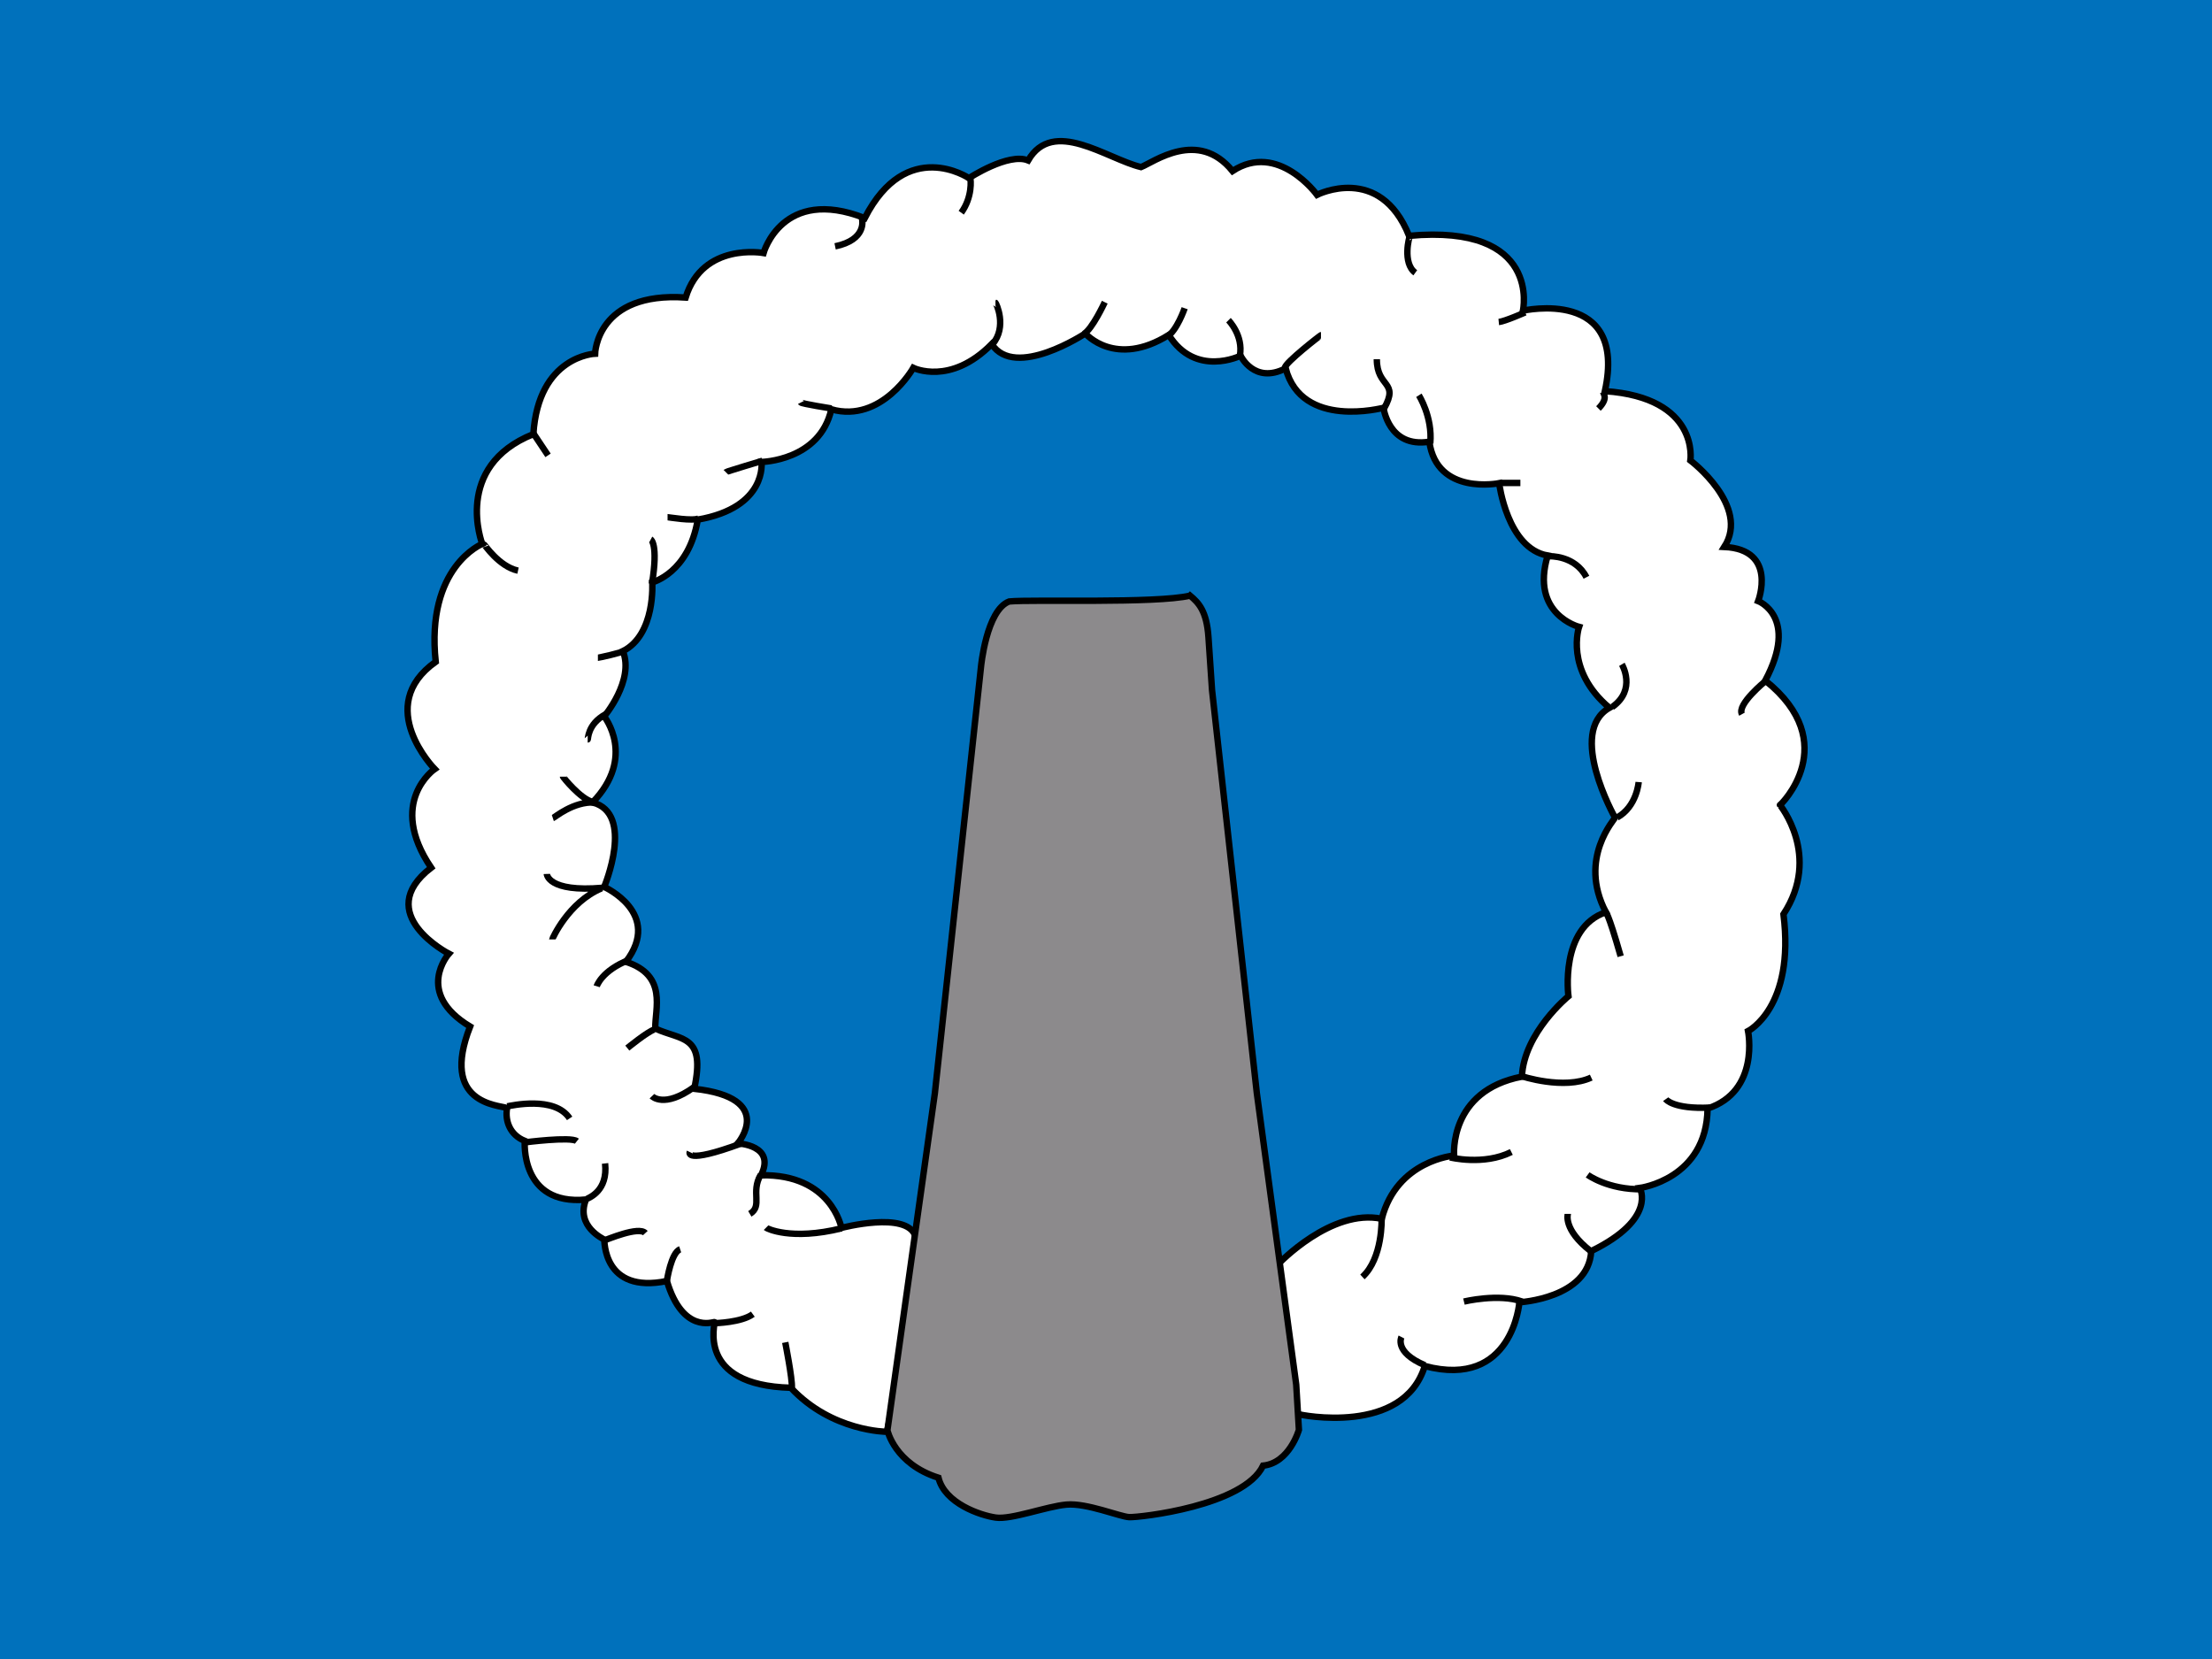
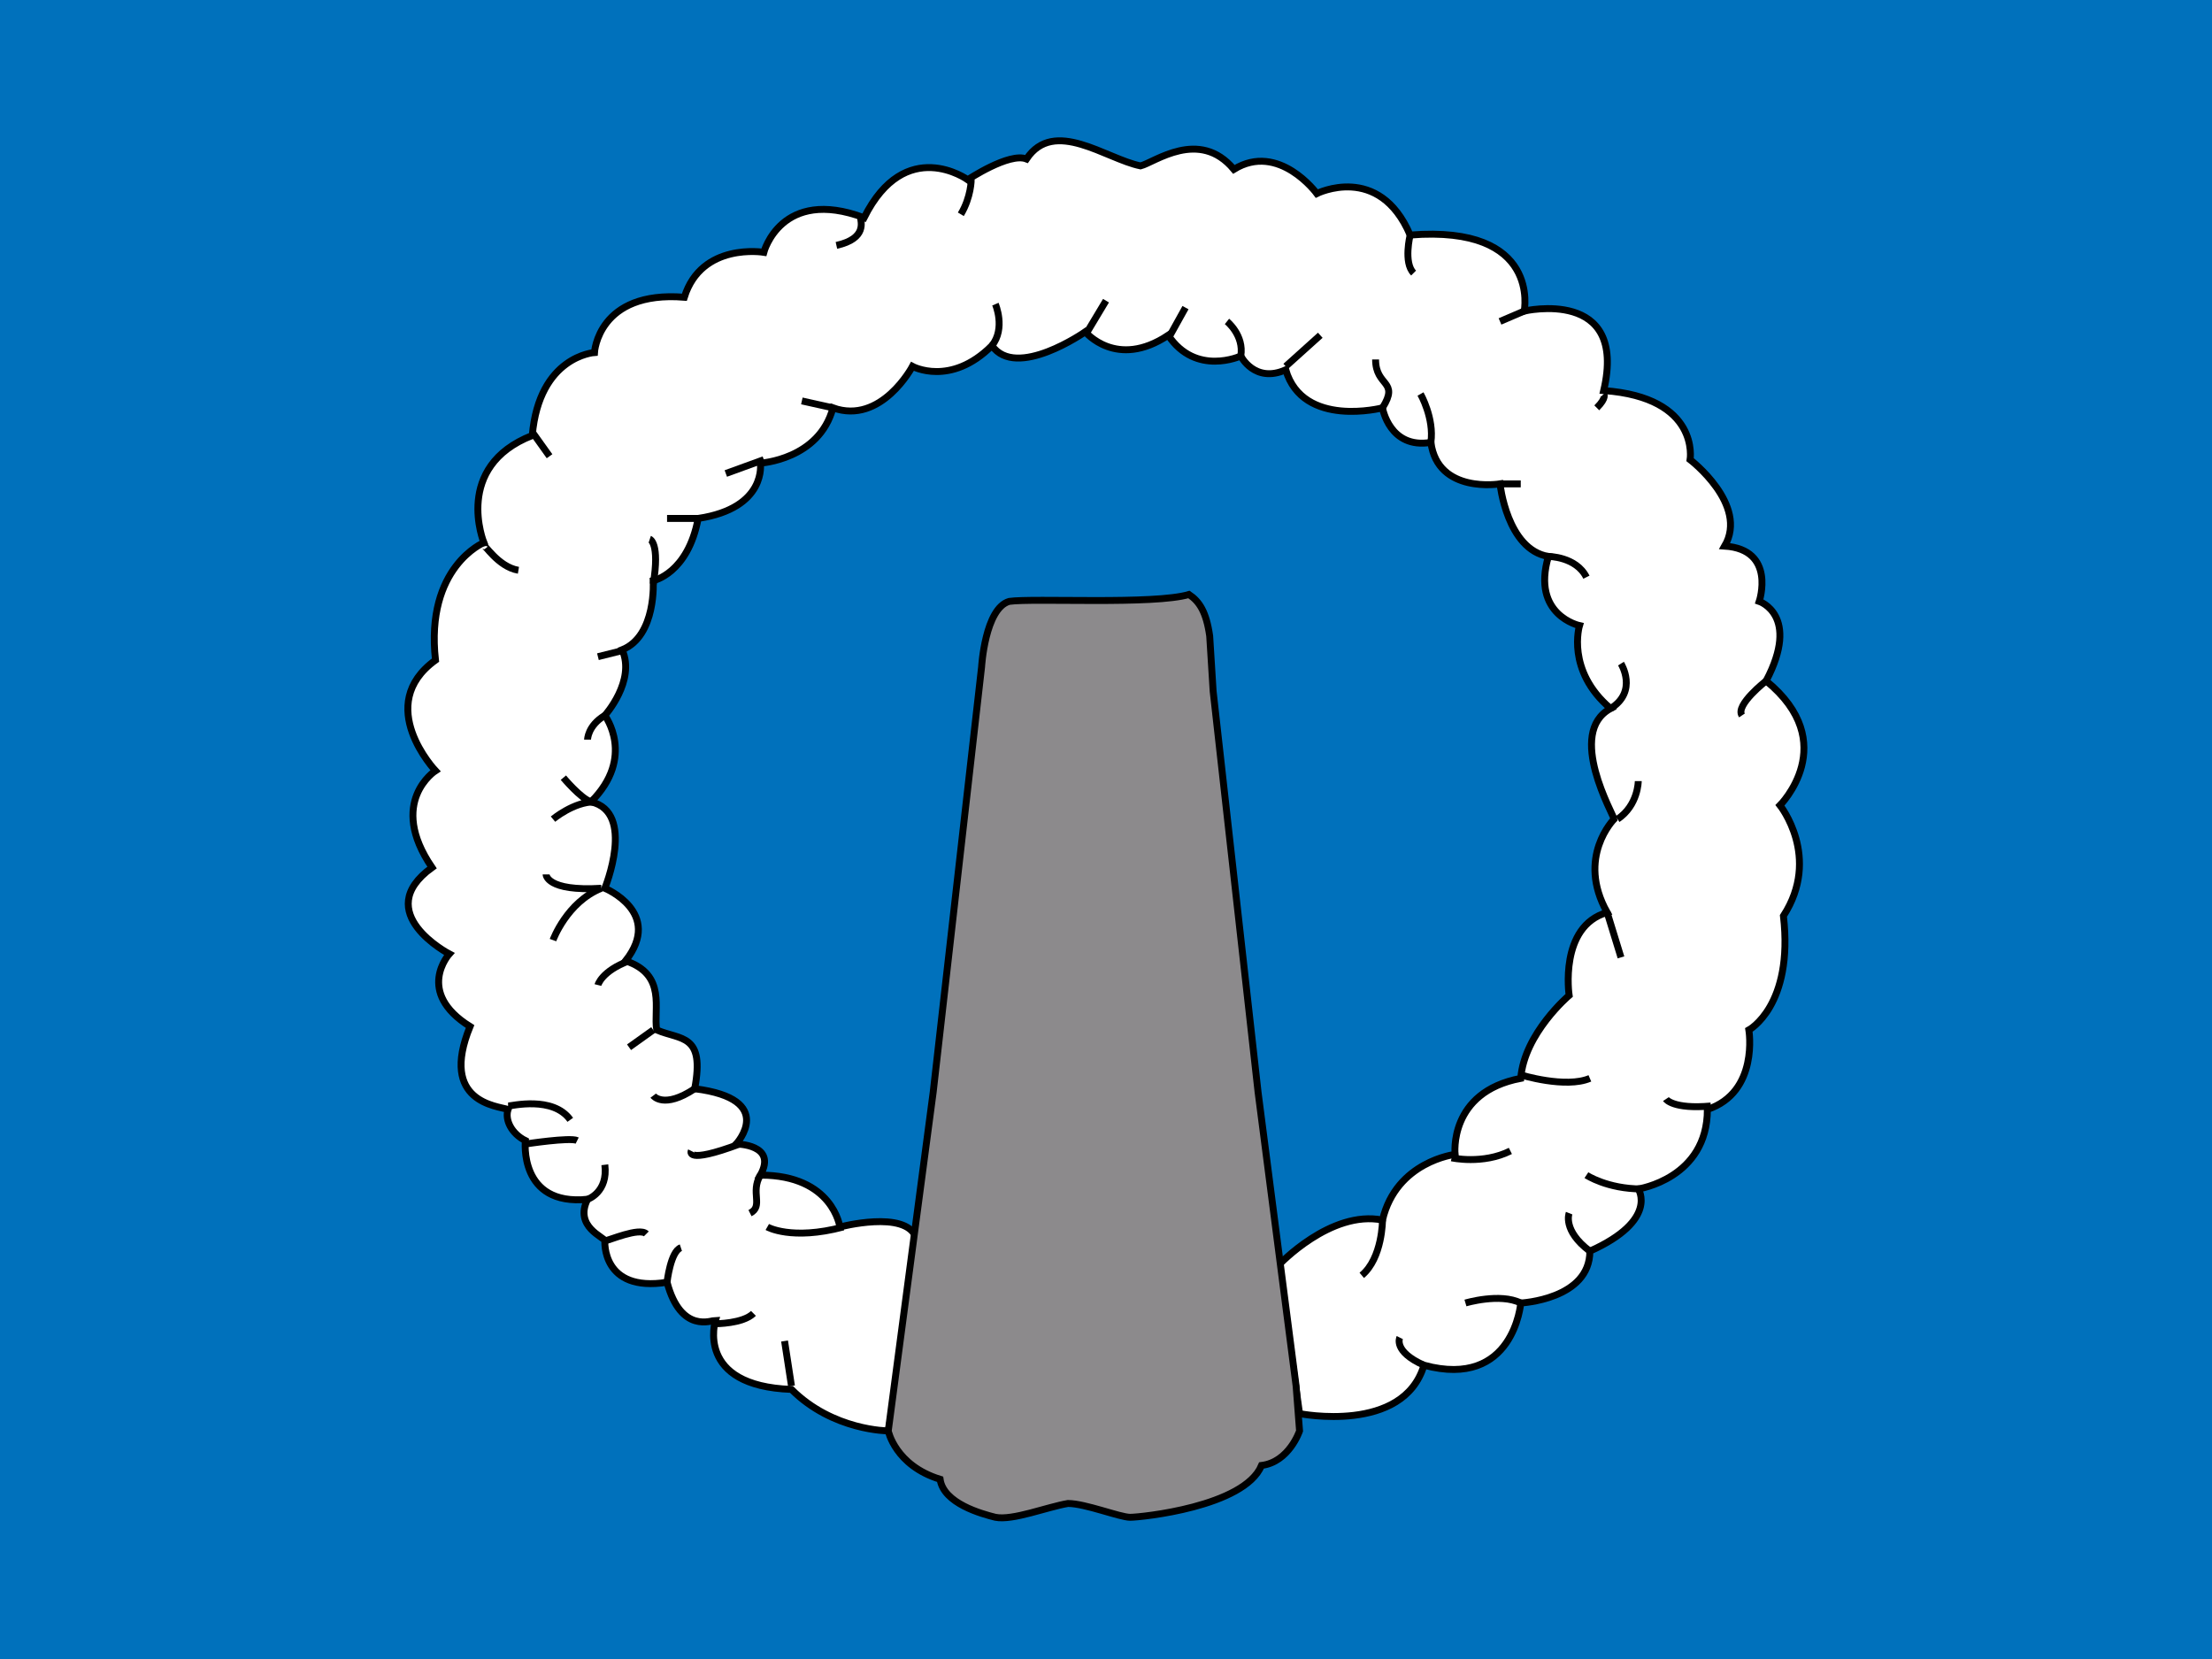
- <svg xmlns="http://www.w3.org/2000/svg" height="480" width="640" viewBox="0 0 640 480" id="svg2" version="1.1">
-   <defs id="defs4">
+ <svg xmlns="http://www.w3.org/2000/svg" height="480" width="640" viewBox="0 0 640 480" version="1">
+   <defs>
    <clipPath id="a">
-       <path fill-opacity=".67" d="M0 0h640v480H0z" id="path7" />
+       <path d="M0 0h640v480H0z" />
    </clipPath>
  </defs>
-   <g clip-path="url(#a)" id="g9">
-     <path fill-rule="evenodd" fill="#0071bc" d="M-160 0h960v480h-960z" id="path11" />
-     <path d="M369.927 365.661s15.223-16.1 29.86-13.027c4.392-16.98 20.932-18.297 20.932-18.297s-1.61-18.736 19.615-22.834c.585-12.735 13.467-23.274 13.467-23.274s-2.635-19.76 10.832-24.298c-8.198-15.662 2.78-27.08 2.634-27.372-.146-.293-13.905-24.738-1.61-31.764-13.027-10.978-8.782-23.42-8.782-23.42s-14.2-3.66-9.076-20.64c-11.71-2.049-14.052-20.931-14.052-20.931s-18.004 3.659-20.2-12.004c-11.856 1.903-13.174-9.806-13.32-9.806-.146 0-23.567 6.294-28.25-11.418-9.075 4.684-13.028-3.66-13.028-3.66s-13.027 6.441-20.785-6c-15.516 9.66-24.152-.44-24.152-.44s-20.346 13.467-27.08 3.074c-12.003 12.15-22.688 6.88-22.688 6.88s-9.075 16.1-23.713 12.002c-3.366 14.93-20.2 15.223-20.2 15.223s1.757 13.174-18.443 16.687c-2.634 15.516-13.173 18.15-13.173 18.15s1.024 15.078-8.49 19.907c3.366 8.49-5.416 18.883-5.416 18.883s9.368 11.71-3.367 24.884c12.296 3.22 3.367 24.445 3.367 24.445s16.98 7.611 6.294 21.663c12.15 3.953 8.343 13.613 8.49 19.322 7.758 3.513 14.637 1.757 11.271 17.419 23.86 2.635 12.588 15.809 12.588 15.809s11.124.439 6.734 9.222c20.346-.44 23.273 15.223 23.273 15.223s18.883-4.977 21.372 2.342c2.488 7.319-8.197 56.647-8.197 56.647s-15.955 0-27.812-12.734c-27.81-.732-21.663-19.029-22.103-19.029-.439 0-9.222 3.367-13.76-11.856-18.59 3.806-18.004-11.856-18.15-12.002-.146-.147-8.343-3.806-5.27-11.564-19.174 1.756-17.71-16.98-17.71-16.98-4.197-1.707-5.758-5.61-5.124-9.514-2.488-.878-19.468-1.17-10.685-23.566-16.248-9.807-6.148-21.078-6.148-21.078s-22.396-11.563-5.123-24.883c-12.882-19.029 1.024-28.543 1.024-28.543s-17.858-18.151.293-31.032c-2.927-27.519 13.467-34.106 13.467-34.106s-8.636-22.395 14.784-31.764c1.463-22.688 17.858-23.273 17.858-23.273s.439-18.005 26.201-16.248c4.977-16.1 22.542-12.881 22.542-12.881s5.416-19.468 29.275-10.1c12.15-23.713 30.154-11.564 30.154-11.564s11.417-7.465 17.126-5.123c7.249-12.457 22.68-.483 32.66 1.928 3.615-1.406 16.522-11.15 26.476 1.146 13.174-8.636 24.445 6.88 24.445 6.88s18.15-9.221 26.64 11.856c38.498-3.513 32.935 21.664 32.935 21.664s30.3-6.88 23.713 23.273c27.519 1.903 24.738 20.054 24.738 20.054s17.418 13.174 9.806 25.03c15.516.732 9.807 15.662 9.807 15.662s11.856 4.538 2.05 22.982c22.687 18.15 4.39 36.155 4.244 36.009-.146-.147 12.15 14.637 1.025 31.617 3.367 26.933-10.246 33.813-10.246 33.813s3.513 17.419-11.71 22.396c-.293 20.492-19.615 22.981-19.615 22.981s5.124 8.902-14.051 18.27c-.757 13.712-20.786 14.812-20.786 14.812s-1.903 25.176-27.373 18.443c-6.181 20.2-36.008 14.198-36.593 13.905-.586-.293-5.709-43.327-5.709-43.474z" fill-rule="evenodd" stroke="#000" stroke-width="1.857" fill="#fff" id="path13" />
-     <path d="M344.333 172.337c2.462 2.073 4.793 4.405 5.312 12.049l1.036 15.287 12.955 116.595 11.4 84.339.778 13.085s-2.72 9.586-10.364 10.363c-5.57 11.66-35.756 15.028-38.736 14.899-2.72-.13-12.308-4.146-18.138-3.628-5.83.518-15.935 4.405-20.469 3.757-4.534-.647-14.768-4.145-16.582-11.53-12.696-4.016-14.769-13.732-14.769-13.732l13.733-97.554 13.343-123.33s1.555-16.453 8.162-18.915c6.866-.648 42.363.648 52.338-1.684z" fill-rule="evenodd" stroke="#000" stroke-width="1.857" fill="#8c8a8c" id="path29" />
-     <path d="M405.485 386.834s-2.259 4.344 6.777 8.167M423.56 376.583s10.078-2.433 16.855 0M453.618 351.207c0 .174-1.39 4.518 6.603 10.773M459.353 339.92s5.908 4.344 15.812 4.17M399.75 352.599s.348 11.468-5.56 16.855M419.557 334.872s9.73 2.433 17.724-1.564M481.944 318.024s2.085 2.954 12.859 2.433M439.894 311.245c.348.174 12.685 4.17 20.505.522M464.566 263.982s.52-.695 4.344 12.685M474.12 226.275s-.52 7.124-6.255 10.252M510.784 197.078s-8.34 6.777-6.777 9.557M469.256 192.214s4.344 7.298-2.78 12.337M448.231 160.937s7.472-.347 10.774 6.082M434.16 139.738h5.734M463.87 113.675c0 .173 1.563 1.563-1.39 4.517M410.524 114.37s3.996 6.256 3.301 13.902M433.637 93.17c1.738-.174 7.646-2.78 7.646-2.78M407.922 68.321c-.174 0-2.26 7.82 1.564 10.6M398.358 103.944c0 8.34 6.603 6.255 2.085 14.248M382.197 96.992c-.173 0-10.425 7.993-10.425 9.383M355.437 92.649s4.344 4.344 3.302 10.252M342.758 89.173s-2.259 6.603-5.213 8.34M319.644 87.435c-.173.348-3.649 7.82-6.081 9.21M288.02 87.61c.174 0 3.475 6.95-.869 11.99M280.719 51.64c.173.173.695 5.386-2.607 9.904M249.442 63.456c0 .173 1.39 5.908-7.82 7.82M231.724 116.45c.174.348 8.862 1.738 8.862 1.738M210.003 136.614c.174-.174 10.6-3.301 10.6-3.301M193.146 149.642c.348 0 7.298 1.216 9.036.347M188.282 156.073s2.259 1.216.347 12.858M154.395 125.492l4.17 6.256M140.149 157.64c0-.175 4.17 6.254 9.73 7.47M172.992 190.308c.173 0 6.776-1.39 7.82-2.085M170.033 213.935c.174 0-.174-4.344 5.213-7.298M162.906 224.709c0 .173 5.039 6.429 8.514 7.298M159.955 236.7c.522-.173 5.908-4.865 12.164-4.518M158.215 252.86s.174 5.388 16.16 3.998M159.781 271.797c0-.174 4.692-10.773 14.249-14.77M172.644 285.356s1.39-4.518 9.382-7.646M181.503 303.248s5.734-4.692 7.819-5.387M188.63 317.154s3.475 3.65 12.163-2.606M146.745 320.104c1.043-.174 13.727-3.127 18.072 3.476M151.793 330.53s13.38-1.738 15.117-.348M199.577 333.314s-1.737 3.65 14.77-2.432M220.08 339.92c-2.954 5.039.695 9.035-3.128 11.294M169.859 346.864c.521-.347 6.082-2.259 5.213-10.252M174.897 358.856c.696-.174 9.905-4.17 11.817-2.085M192.972 370.5s1.217-8.167 3.823-9.036M206.87 382.831s7.646-.174 10.948-2.606M221.638 355.21c.174.173 7.124 3.822 21.894.173M227.199 388.392s2.085 10.6 1.911 13.033" stroke="#000" stroke-width="1.857" fill="none" id="path39" />
+   <g clip-path="url(#a)">
+     <path fill-rule="evenodd" fill="#0071bc" d="M-160 0h960v480h-960z" />
+     <path d="M370 366s15-16 30-13c4-17 21-19 21-19s-2-18 19-22c1-13 14-24 14-24s-3-20 11-24c-9-16 2-27 2-27 0-1-14-25-1-32-13-11-9-24-9-24s-14-3-9-20c-12-2-14-21-14-21s-18 3-20-12c-12 2-14-10-14-10s-23 6-28-11c-9 4-13-4-13-4s-13 6-21-6c-15 10-24-1-24-1s-20 14-27 4c-12 12-23 6-23 6s-9 17-23 12c-4 15-21 16-21 16s2 13-18 16c-3 16-13 18-13 18s1 16-9 20c4 9-5 19-5 19s9 12-4 25c13 3 4 25 4 25s17 7 6 21c12 4 8 14 9 20 7 3 14 1 11 17 24 3 12 16 12 16s12 0 7 9c21 0 23 15 23 15s19-5 22 3c2 7-8 56-8 56s-16 0-28-12c-28-1-22-20-22-20-1 0-10 4-14-11-19 3-18-12-18-12 0-1-9-4-5-12-20 2-18-17-18-17-4-2-6-6-5-9-3-1-20-2-11-24-16-10-6-21-6-21s-23-12-5-25c-13-19 1-28 1-28s-18-19 0-32c-3-27 14-34 14-34s-9-22 14-31c2-23 18-24 18-24s1-18 26-16c5-16 23-13 23-13s5-19 29-10c12-24 30-11 30-11s12-8 17-6c8-12 23 0 33 2 4-1 17-11 27 1 13-8 24 7 24 7s18-9 27 12c38-3 33 22 33 22s30-7 23 23c28 2 25 20 25 20s17 13 10 25c15 1 10 16 10 16s12 4 2 23c22 18 4 36 4 36s12 15 1 32c3 26-10 33-10 33s3 18-12 23c0 20-20 23-20 23s6 9-14 18c0 14-20 15-20 15s-2 25-28 18c-6 20-36 14-36 14l-6-43z" fill-rule="evenodd" stroke="#000" stroke-width="2" fill="#fff" />
+     <path d="M344 172c3 2 5 5 6 12l1 16 13 116 11 85 1 13s-3 9-11 10c-5 12-35 15-38 15s-13-4-18-4c-6 1-16 5-21 4-4-1-15-4-16-11-13-4-15-14-15-14l13-98 14-123s1-17 8-19c7-1 42 1 52-2z" fill-rule="evenodd" stroke="#000" stroke-width="2" fill="#8c8a8c" />
+     <path d="M405 387s-2 4 7 8m12-18s10-3 16 0m14-26s-2 5 6 11m-1-22s6 4 16 4m-75 9s0 11-6 16m26-34s9 2 17-2m45-15s2 3 13 2m-55-9s13 4 20 1m5-48l4 13m5-51s0 7-6 11m43-40s-9 7-7 10m-35-15s5 8-3 13m-18-44s8 0 11 6m-25-27h6m24-26s1 1-2 4m-51-4s4 7 3 14m20-35l7-3m-33-22s-2 8 1 11m-11 25c0 8 7 6 2 14m-18-21l-10 9m-17-13s5 4 4 10m-16-14l-5 9m-18-11l-6 10m-26-9s3 7-1 12m-6-48s0 5-3 10m-29 1c0 1 2 6-7 8m-10 45l9 2m-31 19l11-4m-28 17h9m-14 6s3 1 1 13m-35-44l5 7m-19 26c0-1 4 6 10 7m23 25l8-2m-11 26s0-4 5-7m-12 18s5 6 8 7m-11 5s6-5 12-5m-14 21s0 5 16 4m-14 15s4-11 14-15m-1 28s1-4 9-7m0 25l7-5m0 19s3 4 12-2m-54 5c1 0 13-3 18 4m-13 7s13-2 15-1m33 3s-2 4 14-2m6 9c-3 5 1 9-3 11m-47-4s6-2 5-10m0 22c1 0 10-4 12-2m6 14s1-9 4-10m10 22s8 0 11-3m4-25s7 4 22 0m-17 33l2 13" stroke="#000" stroke-width="2" fill="none" />
  </g>
</svg>
